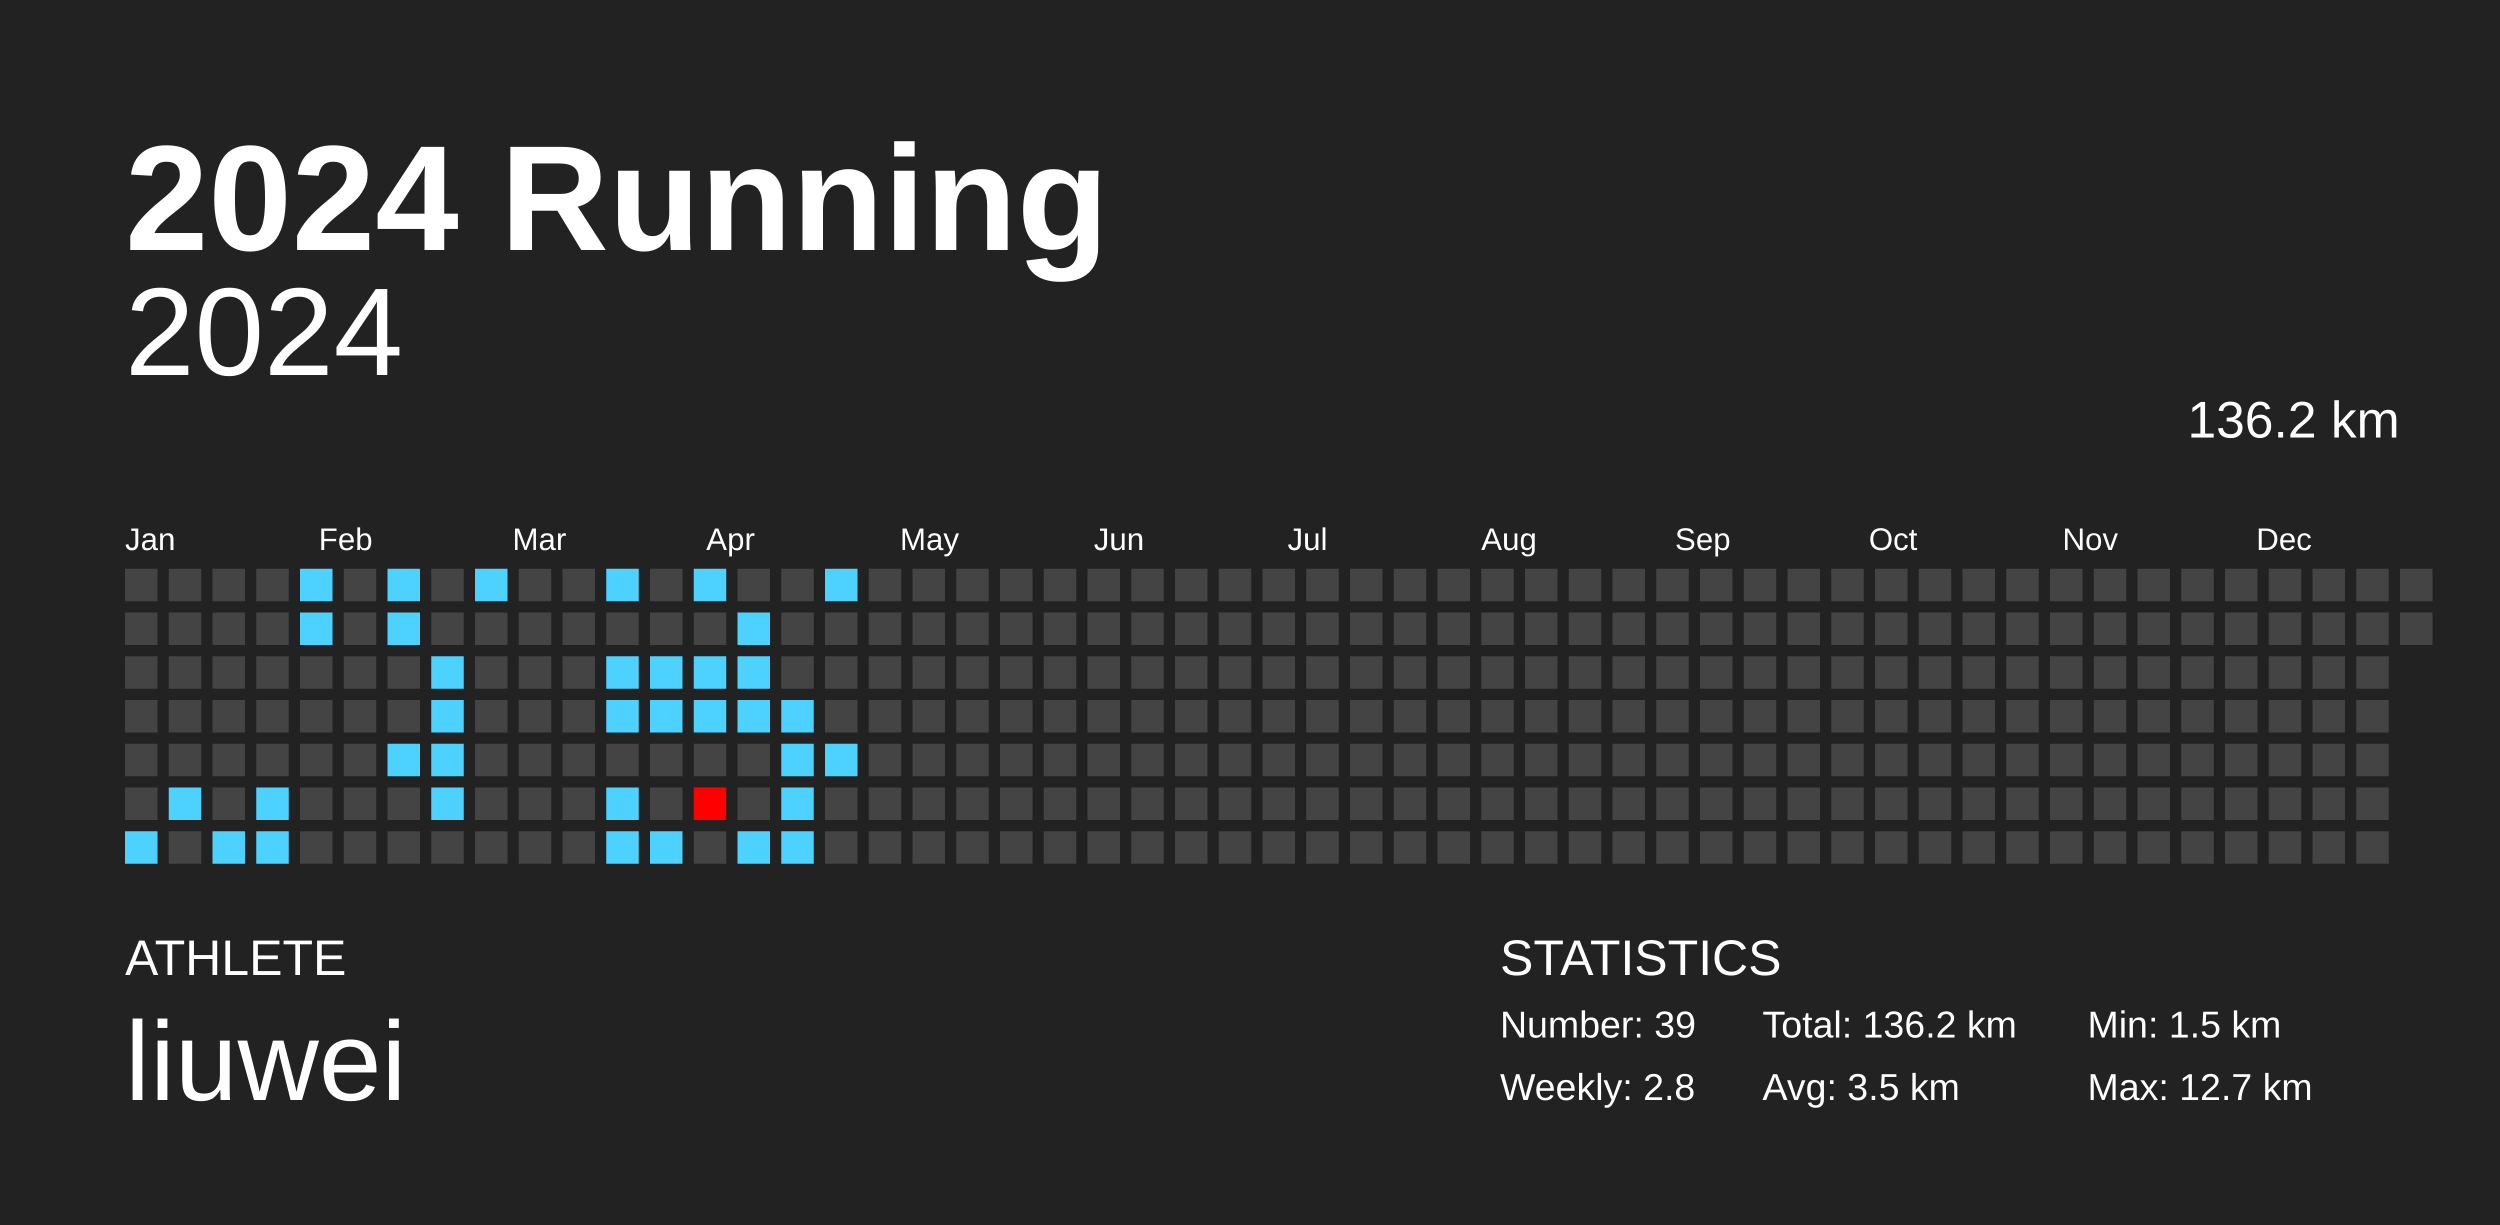
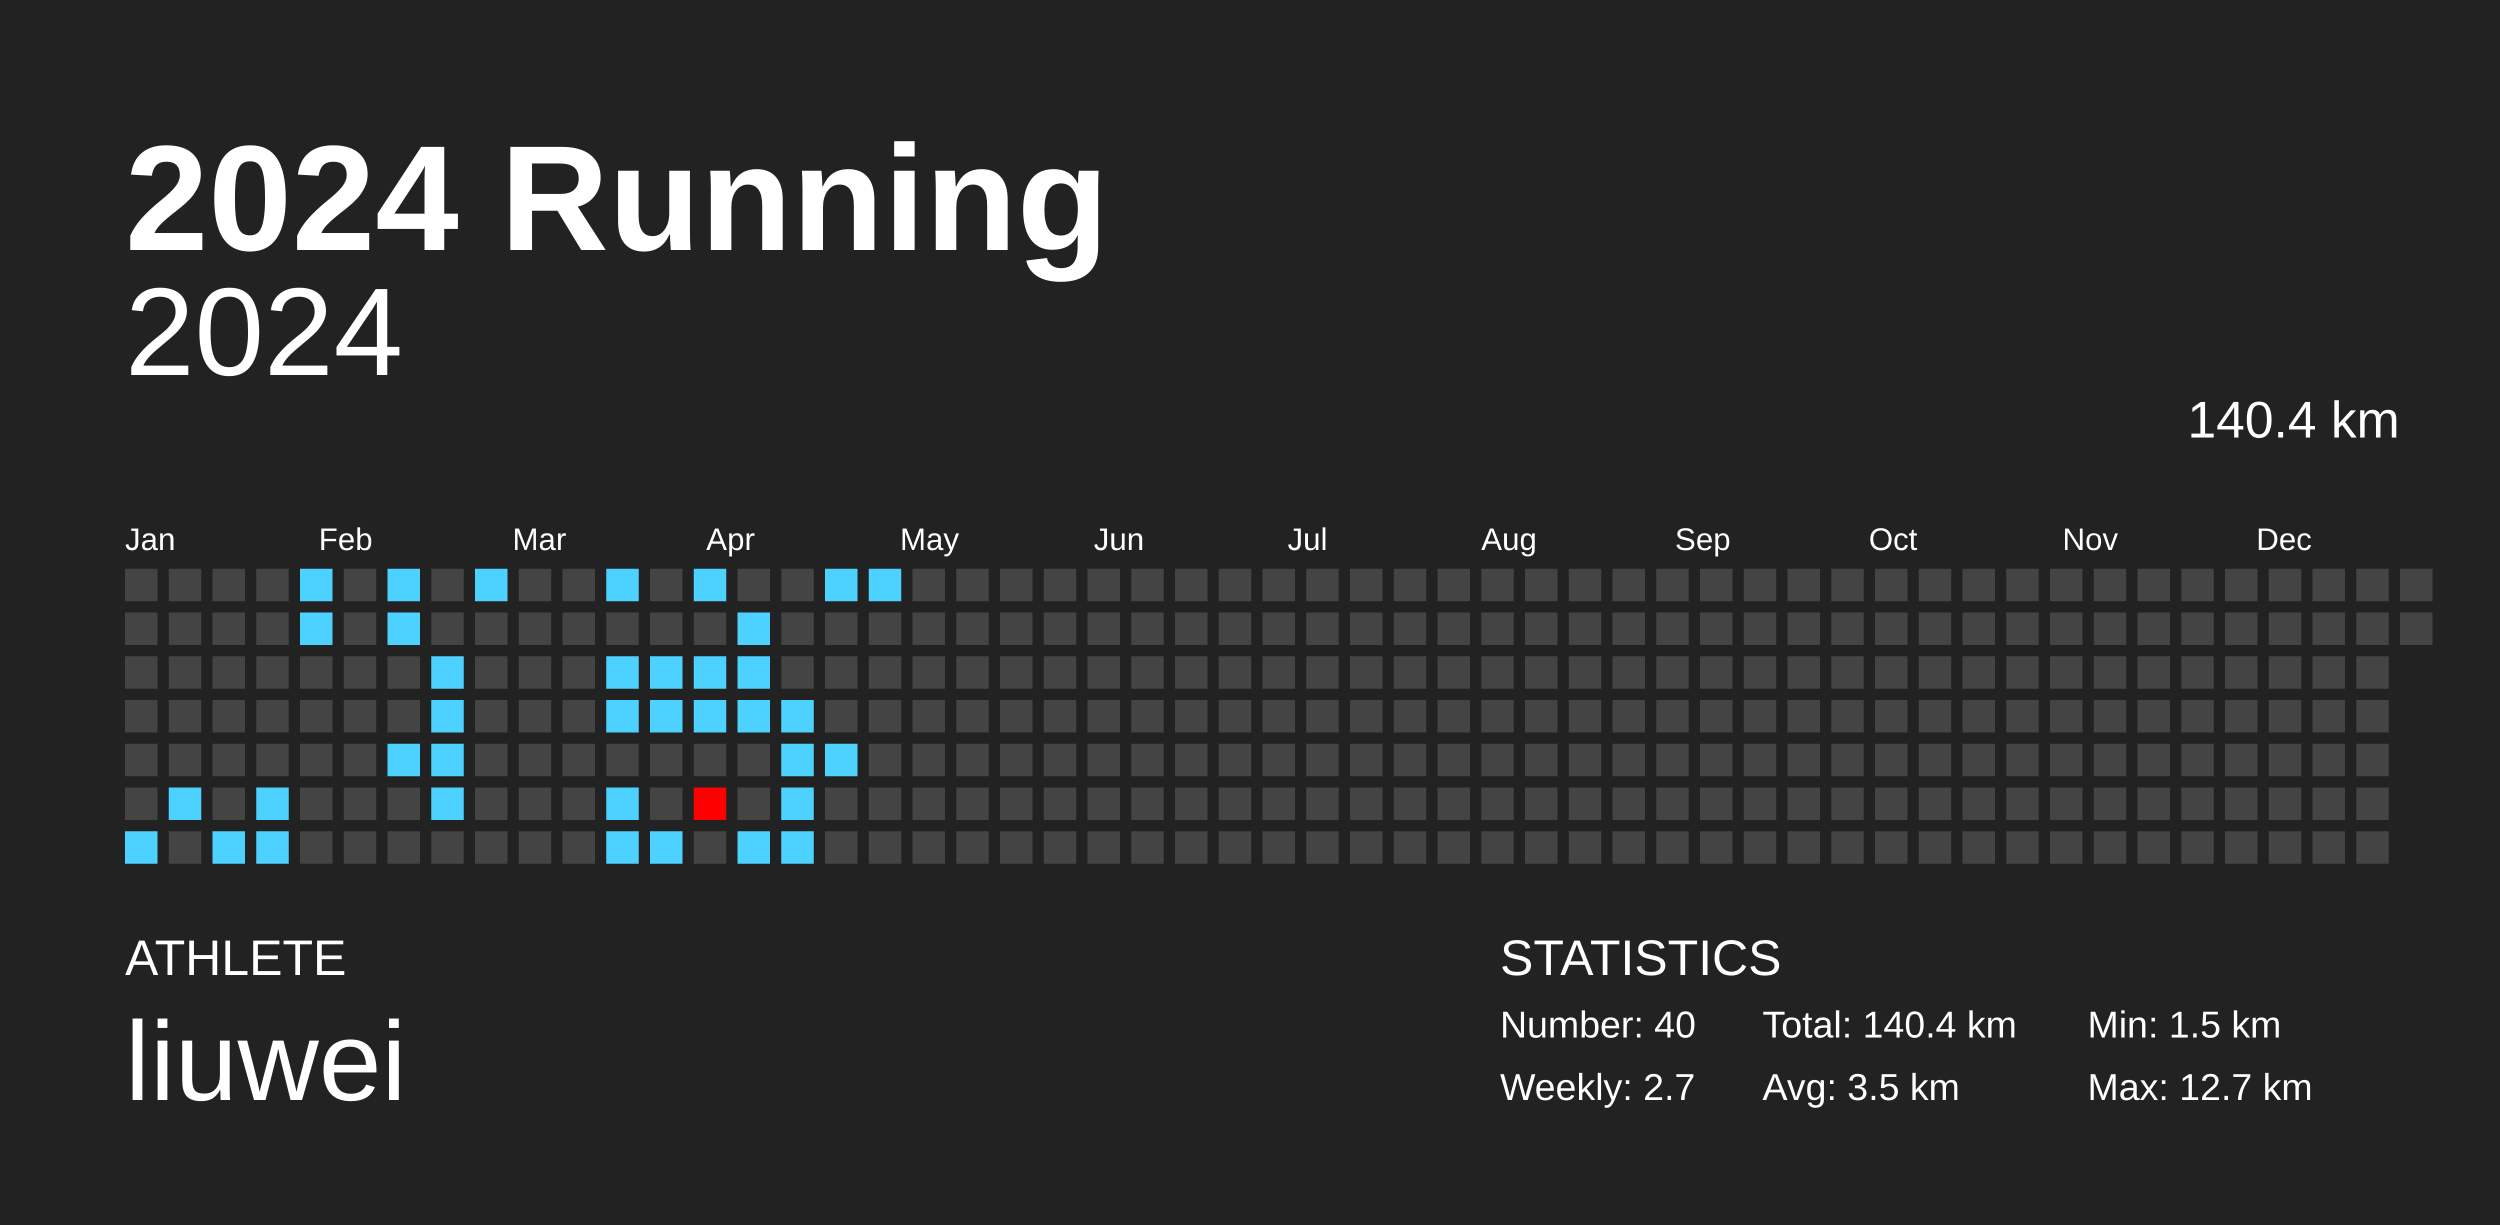
<svg xmlns="http://www.w3.org/2000/svg" baseProfile="full" height="98mm" version="1.1" viewBox="0,0,200,98" width="200mm">
  <defs />
  <rect fill="#222222" height="98" width="200" x="0" y="0" />
  <text fill="#FFFFFF" style="font-size:12px; font-family:Arial; font-weight:bold;" x="10" y="20">2024 Running</text>
  <text fill="#FFFFFF" style="font-size:4px; font-family:Arial" x="10" y="78">ATHLETE</text>
  <text fill="#FFFFFF" style="font-size:9px; font-family:Arial" x="10" y="88">liuwei</text>
  <text fill="#FFFFFF" style="font-size:4px; font-family:Arial" x="120" y="78">STATISTICS</text>
-   <text fill="#FFFFFF" style="font-size:3px; font-family:Arial" x="120" y="83">Number: 39</text>
-   <text fill="#FFFFFF" style="font-size:3px; font-family:Arial" x="120" y="88">Weekly: 2.8</text>
-   <text fill="#FFFFFF" style="font-size:3px; font-family:Arial" x="141" y="83">Total: 136.2 km</text>
+   <text fill="#FFFFFF" style="font-size:3px; font-family:Arial" x="120" y="83">Number: 40</text>
+   <text fill="#FFFFFF" style="font-size:3px; font-family:Arial" x="120" y="88">Weekly: 2.7</text>
+   <text fill="#FFFFFF" style="font-size:3px; font-family:Arial" x="141" y="83">Total: 140.4 km</text>
  <text fill="#FFFFFF" style="font-size:3px; font-family:Arial" x="141" y="88">Avg: 3.5 km</text>
  <text fill="#FFFFFF" style="font-size:3px; font-family:Arial" x="167" y="83">Min: 1.5 km</text>
  <text fill="#FFFFFF" style="font-size:3px; font-family:Arial" x="167" y="88">Max: 12.7 km</text>
  <text alignment-baseline="hanging" fill="#FFFFFF" style="font-size:10.0px; font-family:Arial;" x="10" y="30">2024</text>
-   <text alignment-baseline="hanging" fill="#FFFFFF" style="font-size:4.125px; font-family:Arial;" x="175" y="35">136.2 km</text>
+   <text alignment-baseline="hanging" fill="#FFFFFF" style="font-size:4.125px; font-family:Arial;" x="175" y="35">140.4 km</text>
  <text fill="#FFFFFF" style="font-size:2.5px; font-family:Arial" x="10.0" y="44">Jan</text>
  <text fill="#FFFFFF" style="font-size:2.5px; font-family:Arial" x="25.5" y="44">Feb</text>
  <text fill="#FFFFFF" style="font-size:2.5px; font-family:Arial" x="41.0" y="44">Mar</text>
  <text fill="#FFFFFF" style="font-size:2.5px; font-family:Arial" x="56.5" y="44">Apr</text>
  <text fill="#FFFFFF" style="font-size:2.5px; font-family:Arial" x="72.0" y="44">May</text>
  <text fill="#FFFFFF" style="font-size:2.5px; font-family:Arial" x="87.5" y="44">Jun</text>
  <text fill="#FFFFFF" style="font-size:2.5px; font-family:Arial" x="103.0" y="44">Jul</text>
  <text fill="#FFFFFF" style="font-size:2.5px; font-family:Arial" x="118.5" y="44">Aug</text>
  <text fill="#FFFFFF" style="font-size:2.5px; font-family:Arial" x="134.0" y="44">Sep</text>
  <text fill="#FFFFFF" style="font-size:2.5px; font-family:Arial" x="149.5" y="44">Oct</text>
  <text fill="#FFFFFF" style="font-size:2.5px; font-family:Arial" x="165.0" y="44">Nov</text>
  <text fill="#FFFFFF" style="font-size:2.5px; font-family:Arial" x="180.5" y="44">Dec</text>
  <rect fill="#444444" height="2.6" width="2.6" x="10.0" y="45.5" />
  <rect fill="#444444" height="2.6" width="2.6" x="10.0" y="49.0" />
  <rect fill="#444444" height="2.6" width="2.6" x="10.0" y="52.5" />
  <rect fill="#444444" height="2.6" width="2.6" x="10.0" y="56.0" />
  <rect fill="#444444" height="2.6" width="2.6" x="10.0" y="59.5" />
  <rect fill="#444444" height="2.6" width="2.6" x="10.0" y="63.0" />
  <rect fill="#4dd2ff" height="2.6" width="2.6" x="10.0" y="66.5" />
  <rect fill="#444444" height="2.6" width="2.6" x="13.5" y="45.5" />
  <rect fill="#444444" height="2.6" width="2.6" x="13.5" y="49.0" />
  <rect fill="#444444" height="2.6" width="2.6" x="13.5" y="52.5" />
  <rect fill="#444444" height="2.6" width="2.6" x="13.5" y="56.0" />
  <rect fill="#444444" height="2.6" width="2.6" x="13.5" y="59.5" />
  <rect fill="#4dd2ff" height="2.6" width="2.6" x="13.5" y="63.0" />
  <rect fill="#444444" height="2.6" width="2.6" x="13.5" y="66.5" />
  <rect fill="#444444" height="2.6" width="2.6" x="17.0" y="45.5" />
  <rect fill="#444444" height="2.6" width="2.6" x="17.0" y="49.0" />
  <rect fill="#444444" height="2.6" width="2.6" x="17.0" y="52.5" />
  <rect fill="#444444" height="2.6" width="2.6" x="17.0" y="56.0" />
  <rect fill="#444444" height="2.6" width="2.6" x="17.0" y="59.5" />
  <rect fill="#444444" height="2.6" width="2.6" x="17.0" y="63.0" />
  <rect fill="#4dd2ff" height="2.6" width="2.6" x="17.0" y="66.5" />
  <rect fill="#444444" height="2.6" width="2.6" x="20.5" y="45.5" />
  <rect fill="#444444" height="2.6" width="2.6" x="20.5" y="49.0" />
  <rect fill="#444444" height="2.6" width="2.6" x="20.5" y="52.5" />
  <rect fill="#444444" height="2.6" width="2.6" x="20.5" y="56.0" />
  <rect fill="#444444" height="2.6" width="2.6" x="20.5" y="59.5" />
  <rect fill="#4dd2ff" height="2.6" width="2.6" x="20.5" y="63.0" />
  <rect fill="#4dd2ff" height="2.6" width="2.6" x="20.5" y="66.5" />
  <rect fill="#4dd2ff" height="2.6" width="2.6" x="24.0" y="45.5" />
  <rect fill="#4dd2ff" height="2.6" width="2.6" x="24.0" y="49.0" />
  <rect fill="#444444" height="2.6" width="2.6" x="24.0" y="52.5" />
  <rect fill="#444444" height="2.6" width="2.6" x="24.0" y="56.0" />
  <rect fill="#444444" height="2.6" width="2.6" x="24.0" y="59.5" />
  <rect fill="#444444" height="2.6" width="2.6" x="24.0" y="63.0" />
  <rect fill="#444444" height="2.6" width="2.6" x="24.0" y="66.5" />
  <rect fill="#444444" height="2.6" width="2.6" x="27.5" y="45.5" />
  <rect fill="#444444" height="2.6" width="2.6" x="27.5" y="49.0" />
  <rect fill="#444444" height="2.6" width="2.6" x="27.5" y="52.5" />
  <rect fill="#444444" height="2.6" width="2.6" x="27.5" y="56.0" />
  <rect fill="#444444" height="2.6" width="2.6" x="27.5" y="59.5" />
  <rect fill="#444444" height="2.6" width="2.6" x="27.5" y="63.0" />
  <rect fill="#444444" height="2.6" width="2.6" x="27.5" y="66.5" />
  <rect fill="#4dd2ff" height="2.6" width="2.6" x="31.0" y="45.5" />
  <rect fill="#4dd2ff" height="2.6" width="2.6" x="31.0" y="49.0" />
  <rect fill="#444444" height="2.6" width="2.6" x="31.0" y="52.5" />
  <rect fill="#444444" height="2.6" width="2.6" x="31.0" y="56.0" />
  <rect fill="#4dd2ff" height="2.6" width="2.6" x="31.0" y="59.5" />
  <rect fill="#444444" height="2.6" width="2.6" x="31.0" y="63.0" />
  <rect fill="#444444" height="2.6" width="2.6" x="31.0" y="66.5" />
  <rect fill="#444444" height="2.6" width="2.6" x="34.5" y="45.5" />
  <rect fill="#444444" height="2.6" width="2.6" x="34.5" y="49.0" />
  <rect fill="#4dd2ff" height="2.6" width="2.6" x="34.5" y="52.5" />
  <rect fill="#4dd2ff" height="2.6" width="2.6" x="34.5" y="56.0" />
  <rect fill="#4dd2ff" height="2.6" width="2.6" x="34.5" y="59.5" />
  <rect fill="#4dd2ff" height="2.6" width="2.6" x="34.5" y="63.0" />
  <rect fill="#444444" height="2.6" width="2.6" x="34.5" y="66.5" />
  <rect fill="#4dd2ff" height="2.6" width="2.6" x="38.0" y="45.5" />
  <rect fill="#444444" height="2.6" width="2.6" x="38.0" y="49.0" />
  <rect fill="#444444" height="2.6" width="2.6" x="38.0" y="52.5" />
  <rect fill="#444444" height="2.6" width="2.6" x="38.0" y="56.0" />
  <rect fill="#444444" height="2.6" width="2.6" x="38.0" y="59.5" />
  <rect fill="#444444" height="2.6" width="2.6" x="38.0" y="63.0" />
  <rect fill="#444444" height="2.6" width="2.6" x="38.0" y="66.5" />
  <rect fill="#444444" height="2.6" width="2.6" x="41.5" y="45.5" />
  <rect fill="#444444" height="2.6" width="2.6" x="41.5" y="49.0" />
  <rect fill="#444444" height="2.6" width="2.6" x="41.5" y="52.5" />
  <rect fill="#444444" height="2.6" width="2.6" x="41.5" y="56.0" />
  <rect fill="#444444" height="2.6" width="2.6" x="41.5" y="59.5" />
  <rect fill="#444444" height="2.6" width="2.6" x="41.5" y="63.0" />
  <rect fill="#444444" height="2.6" width="2.6" x="41.5" y="66.5" />
  <rect fill="#444444" height="2.6" width="2.6" x="45.0" y="45.5" />
  <rect fill="#444444" height="2.6" width="2.6" x="45.0" y="49.0" />
  <rect fill="#444444" height="2.6" width="2.6" x="45.0" y="52.5" />
  <rect fill="#444444" height="2.6" width="2.6" x="45.0" y="56.0" />
  <rect fill="#444444" height="2.6" width="2.6" x="45.0" y="59.5" />
  <rect fill="#444444" height="2.6" width="2.6" x="45.0" y="63.0" />
  <rect fill="#444444" height="2.6" width="2.6" x="45.0" y="66.5" />
  <rect fill="#4dd2ff" height="2.6" width="2.6" x="48.5" y="45.5" />
  <rect fill="#444444" height="2.6" width="2.6" x="48.5" y="49.0" />
  <rect fill="#4dd2ff" height="2.6" width="2.6" x="48.5" y="52.5" />
  <rect fill="#4dd2ff" height="2.6" width="2.6" x="48.5" y="56.0" />
  <rect fill="#444444" height="2.6" width="2.6" x="48.5" y="59.5" />
  <rect fill="#4dd2ff" height="2.6" width="2.6" x="48.5" y="63.0" />
  <rect fill="#4dd2ff" height="2.6" width="2.6" x="48.5" y="66.5" />
  <rect fill="#444444" height="2.6" width="2.6" x="52.0" y="45.5" />
  <rect fill="#444444" height="2.6" width="2.6" x="52.0" y="49.0" />
  <rect fill="#4dd2ff" height="2.6" width="2.6" x="52.0" y="52.5" />
  <rect fill="#4dd2ff" height="2.6" width="2.6" x="52.0" y="56.0" />
  <rect fill="#444444" height="2.6" width="2.6" x="52.0" y="59.5" />
  <rect fill="#444444" height="2.6" width="2.6" x="52.0" y="63.0" />
  <rect fill="#4dd2ff" height="2.6" width="2.6" x="52.0" y="66.5" />
  <rect fill="#4dd2ff" height="2.6" width="2.6" x="55.5" y="45.5" />
  <rect fill="#444444" height="2.6" width="2.6" x="55.5" y="49.0" />
  <rect fill="#4dd2ff" height="2.6" width="2.6" x="55.5" y="52.5" />
  <rect fill="#4dd2ff" height="2.6" width="2.6" x="55.5" y="56.0" />
  <rect fill="#444444" height="2.6" width="2.6" x="55.5" y="59.5" />
  <rect fill="red" height="2.6" width="2.6" x="55.5" y="63.0" />
  <rect fill="#444444" height="2.6" width="2.6" x="55.5" y="66.5" />
  <rect fill="#444444" height="2.6" width="2.6" x="59.0" y="45.5" />
  <rect fill="#4dd2ff" height="2.6" width="2.6" x="59.0" y="49.0" />
  <rect fill="#4dd2ff" height="2.6" width="2.6" x="59.0" y="52.5" />
  <rect fill="#4dd2ff" height="2.6" width="2.6" x="59.0" y="56.0" />
  <rect fill="#444444" height="2.6" width="2.6" x="59.0" y="59.5" />
  <rect fill="#444444" height="2.6" width="2.6" x="59.0" y="63.0" />
  <rect fill="#4dd2ff" height="2.6" width="2.6" x="59.0" y="66.5" />
  <rect fill="#444444" height="2.6" width="2.6" x="62.5" y="45.5" />
  <rect fill="#444444" height="2.6" width="2.6" x="62.5" y="49.0" />
  <rect fill="#444444" height="2.6" width="2.6" x="62.5" y="52.5" />
  <rect fill="#4dd2ff" height="2.6" width="2.6" x="62.5" y="56.0" />
  <rect fill="#4dd2ff" height="2.6" width="2.6" x="62.5" y="59.5" />
  <rect fill="#4dd2ff" height="2.6" width="2.6" x="62.5" y="63.0" />
  <rect fill="#4dd2ff" height="2.6" width="2.6" x="62.5" y="66.5" />
  <rect fill="#4dd2ff" height="2.6" width="2.6" x="66.0" y="45.5" />
  <rect fill="#444444" height="2.6" width="2.6" x="66.0" y="49.0" />
  <rect fill="#444444" height="2.6" width="2.6" x="66.0" y="52.5" />
  <rect fill="#444444" height="2.6" width="2.6" x="66.0" y="56.0" />
  <rect fill="#4dd2ff" height="2.6" width="2.6" x="66.0" y="59.5" />
  <rect fill="#444444" height="2.6" width="2.6" x="66.0" y="63.0" />
  <rect fill="#444444" height="2.6" width="2.6" x="66.0" y="66.5" />
-   <rect fill="#444444" height="2.6" width="2.6" x="69.5" y="45.5" />
+   <rect fill="#4dd2ff" height="2.6" width="2.6" x="69.5" y="45.5" />
  <rect fill="#444444" height="2.6" width="2.6" x="69.5" y="49.0" />
  <rect fill="#444444" height="2.6" width="2.6" x="69.5" y="52.5" />
  <rect fill="#444444" height="2.6" width="2.6" x="69.5" y="56.0" />
  <rect fill="#444444" height="2.6" width="2.6" x="69.5" y="59.5" />
  <rect fill="#444444" height="2.6" width="2.6" x="69.5" y="63.0" />
  <rect fill="#444444" height="2.6" width="2.6" x="69.5" y="66.5" />
  <rect fill="#444444" height="2.6" width="2.6" x="73.0" y="45.5" />
  <rect fill="#444444" height="2.6" width="2.6" x="73.0" y="49.0" />
  <rect fill="#444444" height="2.6" width="2.6" x="73.0" y="52.5" />
  <rect fill="#444444" height="2.6" width="2.6" x="73.0" y="56.0" />
  <rect fill="#444444" height="2.6" width="2.6" x="73.0" y="59.5" />
  <rect fill="#444444" height="2.6" width="2.6" x="73.0" y="63.0" />
  <rect fill="#444444" height="2.6" width="2.6" x="73.0" y="66.5" />
  <rect fill="#444444" height="2.6" width="2.6" x="76.5" y="45.5" />
  <rect fill="#444444" height="2.6" width="2.6" x="76.5" y="49.0" />
  <rect fill="#444444" height="2.6" width="2.6" x="76.5" y="52.5" />
  <rect fill="#444444" height="2.6" width="2.6" x="76.5" y="56.0" />
  <rect fill="#444444" height="2.6" width="2.6" x="76.5" y="59.5" />
  <rect fill="#444444" height="2.6" width="2.6" x="76.5" y="63.0" />
  <rect fill="#444444" height="2.6" width="2.6" x="76.5" y="66.5" />
  <rect fill="#444444" height="2.6" width="2.6" x="80.0" y="45.5" />
  <rect fill="#444444" height="2.6" width="2.6" x="80.0" y="49.0" />
  <rect fill="#444444" height="2.6" width="2.6" x="80.0" y="52.5" />
  <rect fill="#444444" height="2.6" width="2.6" x="80.0" y="56.0" />
  <rect fill="#444444" height="2.6" width="2.6" x="80.0" y="59.5" />
  <rect fill="#444444" height="2.6" width="2.6" x="80.0" y="63.0" />
  <rect fill="#444444" height="2.6" width="2.6" x="80.0" y="66.5" />
  <rect fill="#444444" height="2.6" width="2.6" x="83.5" y="45.5" />
  <rect fill="#444444" height="2.6" width="2.6" x="83.5" y="49.0" />
  <rect fill="#444444" height="2.6" width="2.6" x="83.5" y="52.5" />
  <rect fill="#444444" height="2.6" width="2.6" x="83.5" y="56.0" />
  <rect fill="#444444" height="2.6" width="2.6" x="83.5" y="59.5" />
  <rect fill="#444444" height="2.6" width="2.6" x="83.5" y="63.0" />
  <rect fill="#444444" height="2.6" width="2.6" x="83.5" y="66.5" />
  <rect fill="#444444" height="2.6" width="2.6" x="87.0" y="45.5" />
  <rect fill="#444444" height="2.6" width="2.6" x="87.0" y="49.0" />
  <rect fill="#444444" height="2.6" width="2.6" x="87.0" y="52.5" />
  <rect fill="#444444" height="2.6" width="2.6" x="87.0" y="56.0" />
  <rect fill="#444444" height="2.6" width="2.6" x="87.0" y="59.5" />
  <rect fill="#444444" height="2.6" width="2.6" x="87.0" y="63.0" />
  <rect fill="#444444" height="2.6" width="2.6" x="87.0" y="66.5" />
  <rect fill="#444444" height="2.6" width="2.6" x="90.5" y="45.5" />
  <rect fill="#444444" height="2.6" width="2.6" x="90.5" y="49.0" />
  <rect fill="#444444" height="2.6" width="2.6" x="90.5" y="52.5" />
  <rect fill="#444444" height="2.6" width="2.6" x="90.5" y="56.0" />
  <rect fill="#444444" height="2.6" width="2.6" x="90.5" y="59.5" />
  <rect fill="#444444" height="2.6" width="2.6" x="90.5" y="63.0" />
  <rect fill="#444444" height="2.6" width="2.6" x="90.5" y="66.5" />
  <rect fill="#444444" height="2.6" width="2.6" x="94.0" y="45.5" />
  <rect fill="#444444" height="2.6" width="2.6" x="94.0" y="49.0" />
  <rect fill="#444444" height="2.6" width="2.6" x="94.0" y="52.5" />
  <rect fill="#444444" height="2.6" width="2.6" x="94.0" y="56.0" />
  <rect fill="#444444" height="2.6" width="2.6" x="94.0" y="59.5" />
  <rect fill="#444444" height="2.6" width="2.6" x="94.0" y="63.0" />
  <rect fill="#444444" height="2.6" width="2.6" x="94.0" y="66.5" />
  <rect fill="#444444" height="2.6" width="2.6" x="97.5" y="45.5" />
  <rect fill="#444444" height="2.6" width="2.6" x="97.5" y="49.0" />
  <rect fill="#444444" height="2.6" width="2.6" x="97.5" y="52.5" />
  <rect fill="#444444" height="2.6" width="2.6" x="97.5" y="56.0" />
  <rect fill="#444444" height="2.6" width="2.6" x="97.5" y="59.5" />
  <rect fill="#444444" height="2.6" width="2.6" x="97.5" y="63.0" />
  <rect fill="#444444" height="2.6" width="2.6" x="97.5" y="66.5" />
  <rect fill="#444444" height="2.6" width="2.6" x="101.0" y="45.5" />
  <rect fill="#444444" height="2.6" width="2.6" x="101.0" y="49.0" />
  <rect fill="#444444" height="2.6" width="2.6" x="101.0" y="52.5" />
  <rect fill="#444444" height="2.6" width="2.6" x="101.0" y="56.0" />
  <rect fill="#444444" height="2.6" width="2.6" x="101.0" y="59.5" />
  <rect fill="#444444" height="2.6" width="2.6" x="101.0" y="63.0" />
  <rect fill="#444444" height="2.6" width="2.6" x="101.0" y="66.5" />
  <rect fill="#444444" height="2.6" width="2.6" x="104.5" y="45.5" />
  <rect fill="#444444" height="2.6" width="2.6" x="104.5" y="49.0" />
  <rect fill="#444444" height="2.6" width="2.6" x="104.5" y="52.5" />
  <rect fill="#444444" height="2.6" width="2.6" x="104.5" y="56.0" />
  <rect fill="#444444" height="2.6" width="2.6" x="104.5" y="59.5" />
  <rect fill="#444444" height="2.6" width="2.6" x="104.5" y="63.0" />
  <rect fill="#444444" height="2.6" width="2.6" x="104.5" y="66.5" />
  <rect fill="#444444" height="2.6" width="2.6" x="108.0" y="45.5" />
  <rect fill="#444444" height="2.6" width="2.6" x="108.0" y="49.0" />
  <rect fill="#444444" height="2.6" width="2.6" x="108.0" y="52.5" />
  <rect fill="#444444" height="2.6" width="2.6" x="108.0" y="56.0" />
  <rect fill="#444444" height="2.6" width="2.6" x="108.0" y="59.5" />
  <rect fill="#444444" height="2.6" width="2.6" x="108.0" y="63.0" />
  <rect fill="#444444" height="2.6" width="2.6" x="108.0" y="66.5" />
  <rect fill="#444444" height="2.6" width="2.6" x="111.5" y="45.5" />
  <rect fill="#444444" height="2.6" width="2.6" x="111.5" y="49.0" />
  <rect fill="#444444" height="2.6" width="2.6" x="111.5" y="52.5" />
  <rect fill="#444444" height="2.6" width="2.6" x="111.5" y="56.0" />
  <rect fill="#444444" height="2.6" width="2.6" x="111.5" y="59.5" />
  <rect fill="#444444" height="2.6" width="2.6" x="111.5" y="63.0" />
  <rect fill="#444444" height="2.6" width="2.6" x="111.5" y="66.5" />
  <rect fill="#444444" height="2.6" width="2.6" x="115.0" y="45.5" />
  <rect fill="#444444" height="2.6" width="2.6" x="115.0" y="49.0" />
  <rect fill="#444444" height="2.6" width="2.6" x="115.0" y="52.5" />
  <rect fill="#444444" height="2.6" width="2.6" x="115.0" y="56.0" />
  <rect fill="#444444" height="2.6" width="2.6" x="115.0" y="59.5" />
  <rect fill="#444444" height="2.6" width="2.6" x="115.0" y="63.0" />
  <rect fill="#444444" height="2.6" width="2.6" x="115.0" y="66.5" />
  <rect fill="#444444" height="2.6" width="2.6" x="118.5" y="45.5" />
  <rect fill="#444444" height="2.6" width="2.6" x="118.5" y="49.0" />
  <rect fill="#444444" height="2.6" width="2.6" x="118.5" y="52.5" />
  <rect fill="#444444" height="2.6" width="2.6" x="118.5" y="56.0" />
  <rect fill="#444444" height="2.6" width="2.6" x="118.5" y="59.5" />
  <rect fill="#444444" height="2.6" width="2.6" x="118.5" y="63.0" />
  <rect fill="#444444" height="2.6" width="2.6" x="118.5" y="66.5" />
  <rect fill="#444444" height="2.6" width="2.6" x="122.0" y="45.5" />
  <rect fill="#444444" height="2.6" width="2.6" x="122.0" y="49.0" />
  <rect fill="#444444" height="2.6" width="2.6" x="122.0" y="52.5" />
  <rect fill="#444444" height="2.6" width="2.6" x="122.0" y="56.0" />
  <rect fill="#444444" height="2.6" width="2.6" x="122.0" y="59.5" />
  <rect fill="#444444" height="2.6" width="2.6" x="122.0" y="63.0" />
  <rect fill="#444444" height="2.6" width="2.6" x="122.0" y="66.5" />
  <rect fill="#444444" height="2.6" width="2.6" x="125.5" y="45.5" />
  <rect fill="#444444" height="2.6" width="2.6" x="125.5" y="49.0" />
  <rect fill="#444444" height="2.6" width="2.6" x="125.5" y="52.5" />
  <rect fill="#444444" height="2.6" width="2.6" x="125.5" y="56.0" />
  <rect fill="#444444" height="2.6" width="2.6" x="125.5" y="59.5" />
  <rect fill="#444444" height="2.6" width="2.6" x="125.5" y="63.0" />
  <rect fill="#444444" height="2.6" width="2.6" x="125.5" y="66.5" />
  <rect fill="#444444" height="2.6" width="2.6" x="129.0" y="45.5" />
  <rect fill="#444444" height="2.6" width="2.6" x="129.0" y="49.0" />
  <rect fill="#444444" height="2.6" width="2.6" x="129.0" y="52.5" />
  <rect fill="#444444" height="2.6" width="2.6" x="129.0" y="56.0" />
  <rect fill="#444444" height="2.6" width="2.6" x="129.0" y="59.5" />
  <rect fill="#444444" height="2.6" width="2.6" x="129.0" y="63.0" />
  <rect fill="#444444" height="2.6" width="2.6" x="129.0" y="66.5" />
  <rect fill="#444444" height="2.6" width="2.6" x="132.5" y="45.5" />
  <rect fill="#444444" height="2.6" width="2.6" x="132.5" y="49.0" />
  <rect fill="#444444" height="2.6" width="2.6" x="132.5" y="52.5" />
  <rect fill="#444444" height="2.6" width="2.6" x="132.5" y="56.0" />
  <rect fill="#444444" height="2.6" width="2.6" x="132.5" y="59.5" />
  <rect fill="#444444" height="2.6" width="2.6" x="132.5" y="63.0" />
  <rect fill="#444444" height="2.6" width="2.6" x="132.5" y="66.5" />
  <rect fill="#444444" height="2.6" width="2.6" x="136.0" y="45.5" />
  <rect fill="#444444" height="2.6" width="2.6" x="136.0" y="49.0" />
  <rect fill="#444444" height="2.6" width="2.6" x="136.0" y="52.5" />
  <rect fill="#444444" height="2.6" width="2.6" x="136.0" y="56.0" />
  <rect fill="#444444" height="2.6" width="2.6" x="136.0" y="59.5" />
  <rect fill="#444444" height="2.6" width="2.6" x="136.0" y="63.0" />
  <rect fill="#444444" height="2.6" width="2.6" x="136.0" y="66.5" />
  <rect fill="#444444" height="2.6" width="2.6" x="139.5" y="45.5" />
  <rect fill="#444444" height="2.6" width="2.6" x="139.5" y="49.0" />
  <rect fill="#444444" height="2.6" width="2.6" x="139.5" y="52.5" />
  <rect fill="#444444" height="2.6" width="2.6" x="139.5" y="56.0" />
  <rect fill="#444444" height="2.6" width="2.6" x="139.5" y="59.5" />
  <rect fill="#444444" height="2.6" width="2.6" x="139.5" y="63.0" />
  <rect fill="#444444" height="2.6" width="2.6" x="139.5" y="66.5" />
  <rect fill="#444444" height="2.6" width="2.6" x="143.0" y="45.5" />
  <rect fill="#444444" height="2.6" width="2.6" x="143.0" y="49.0" />
  <rect fill="#444444" height="2.6" width="2.6" x="143.0" y="52.5" />
  <rect fill="#444444" height="2.6" width="2.6" x="143.0" y="56.0" />
  <rect fill="#444444" height="2.6" width="2.6" x="143.0" y="59.5" />
  <rect fill="#444444" height="2.6" width="2.6" x="143.0" y="63.0" />
  <rect fill="#444444" height="2.6" width="2.6" x="143.0" y="66.5" />
  <rect fill="#444444" height="2.6" width="2.6" x="146.5" y="45.5" />
  <rect fill="#444444" height="2.6" width="2.6" x="146.5" y="49.0" />
  <rect fill="#444444" height="2.6" width="2.6" x="146.5" y="52.5" />
  <rect fill="#444444" height="2.6" width="2.6" x="146.5" y="56.0" />
  <rect fill="#444444" height="2.6" width="2.6" x="146.5" y="59.5" />
  <rect fill="#444444" height="2.6" width="2.6" x="146.5" y="63.0" />
  <rect fill="#444444" height="2.6" width="2.6" x="146.5" y="66.5" />
  <rect fill="#444444" height="2.6" width="2.6" x="150.0" y="45.5" />
  <rect fill="#444444" height="2.6" width="2.6" x="150.0" y="49.0" />
  <rect fill="#444444" height="2.6" width="2.6" x="150.0" y="52.5" />
  <rect fill="#444444" height="2.6" width="2.6" x="150.0" y="56.0" />
  <rect fill="#444444" height="2.6" width="2.6" x="150.0" y="59.5" />
  <rect fill="#444444" height="2.6" width="2.6" x="150.0" y="63.0" />
  <rect fill="#444444" height="2.6" width="2.6" x="150.0" y="66.5" />
  <rect fill="#444444" height="2.6" width="2.6" x="153.5" y="45.5" />
  <rect fill="#444444" height="2.6" width="2.6" x="153.5" y="49.0" />
  <rect fill="#444444" height="2.6" width="2.6" x="153.5" y="52.5" />
  <rect fill="#444444" height="2.6" width="2.6" x="153.5" y="56.0" />
  <rect fill="#444444" height="2.6" width="2.6" x="153.5" y="59.5" />
  <rect fill="#444444" height="2.6" width="2.6" x="153.5" y="63.0" />
  <rect fill="#444444" height="2.6" width="2.6" x="153.5" y="66.5" />
  <rect fill="#444444" height="2.6" width="2.6" x="157.0" y="45.5" />
  <rect fill="#444444" height="2.6" width="2.6" x="157.0" y="49.0" />
  <rect fill="#444444" height="2.6" width="2.6" x="157.0" y="52.5" />
  <rect fill="#444444" height="2.6" width="2.6" x="157.0" y="56.0" />
  <rect fill="#444444" height="2.6" width="2.6" x="157.0" y="59.5" />
  <rect fill="#444444" height="2.6" width="2.6" x="157.0" y="63.0" />
  <rect fill="#444444" height="2.6" width="2.6" x="157.0" y="66.5" />
  <rect fill="#444444" height="2.6" width="2.6" x="160.5" y="45.5" />
  <rect fill="#444444" height="2.6" width="2.6" x="160.5" y="49.0" />
  <rect fill="#444444" height="2.6" width="2.6" x="160.5" y="52.5" />
  <rect fill="#444444" height="2.6" width="2.6" x="160.5" y="56.0" />
  <rect fill="#444444" height="2.6" width="2.6" x="160.5" y="59.5" />
  <rect fill="#444444" height="2.6" width="2.6" x="160.5" y="63.0" />
  <rect fill="#444444" height="2.6" width="2.6" x="160.5" y="66.5" />
  <rect fill="#444444" height="2.6" width="2.6" x="164.0" y="45.5" />
  <rect fill="#444444" height="2.6" width="2.6" x="164.0" y="49.0" />
  <rect fill="#444444" height="2.6" width="2.6" x="164.0" y="52.5" />
  <rect fill="#444444" height="2.6" width="2.6" x="164.0" y="56.0" />
  <rect fill="#444444" height="2.6" width="2.6" x="164.0" y="59.5" />
  <rect fill="#444444" height="2.6" width="2.6" x="164.0" y="63.0" />
  <rect fill="#444444" height="2.6" width="2.6" x="164.0" y="66.5" />
  <rect fill="#444444" height="2.6" width="2.6" x="167.5" y="45.5" />
  <rect fill="#444444" height="2.6" width="2.6" x="167.5" y="49.0" />
  <rect fill="#444444" height="2.6" width="2.6" x="167.5" y="52.5" />
  <rect fill="#444444" height="2.6" width="2.6" x="167.5" y="56.0" />
  <rect fill="#444444" height="2.6" width="2.6" x="167.5" y="59.5" />
  <rect fill="#444444" height="2.6" width="2.6" x="167.5" y="63.0" />
  <rect fill="#444444" height="2.6" width="2.6" x="167.5" y="66.5" />
  <rect fill="#444444" height="2.6" width="2.6" x="171.0" y="45.5" />
  <rect fill="#444444" height="2.6" width="2.6" x="171.0" y="49.0" />
  <rect fill="#444444" height="2.6" width="2.6" x="171.0" y="52.5" />
  <rect fill="#444444" height="2.6" width="2.6" x="171.0" y="56.0" />
  <rect fill="#444444" height="2.6" width="2.6" x="171.0" y="59.5" />
  <rect fill="#444444" height="2.6" width="2.6" x="171.0" y="63.0" />
  <rect fill="#444444" height="2.6" width="2.6" x="171.0" y="66.5" />
  <rect fill="#444444" height="2.6" width="2.6" x="174.5" y="45.5" />
  <rect fill="#444444" height="2.6" width="2.6" x="174.5" y="49.0" />
  <rect fill="#444444" height="2.6" width="2.6" x="174.5" y="52.5" />
  <rect fill="#444444" height="2.6" width="2.6" x="174.5" y="56.0" />
  <rect fill="#444444" height="2.6" width="2.6" x="174.5" y="59.5" />
  <rect fill="#444444" height="2.6" width="2.6" x="174.5" y="63.0" />
  <rect fill="#444444" height="2.6" width="2.6" x="174.5" y="66.5" />
  <rect fill="#444444" height="2.6" width="2.6" x="178.0" y="45.5" />
  <rect fill="#444444" height="2.6" width="2.6" x="178.0" y="49.0" />
  <rect fill="#444444" height="2.6" width="2.6" x="178.0" y="52.5" />
  <rect fill="#444444" height="2.6" width="2.6" x="178.0" y="56.0" />
  <rect fill="#444444" height="2.6" width="2.6" x="178.0" y="59.5" />
  <rect fill="#444444" height="2.6" width="2.6" x="178.0" y="63.0" />
  <rect fill="#444444" height="2.6" width="2.6" x="178.0" y="66.5" />
  <rect fill="#444444" height="2.6" width="2.6" x="181.5" y="45.5" />
  <rect fill="#444444" height="2.6" width="2.6" x="181.5" y="49.0" />
  <rect fill="#444444" height="2.6" width="2.6" x="181.5" y="52.5" />
  <rect fill="#444444" height="2.6" width="2.6" x="181.5" y="56.0" />
  <rect fill="#444444" height="2.6" width="2.6" x="181.5" y="59.5" />
  <rect fill="#444444" height="2.6" width="2.6" x="181.5" y="63.0" />
  <rect fill="#444444" height="2.6" width="2.6" x="181.5" y="66.5" />
  <rect fill="#444444" height="2.6" width="2.6" x="185.0" y="45.5" />
  <rect fill="#444444" height="2.6" width="2.6" x="185.0" y="49.0" />
  <rect fill="#444444" height="2.6" width="2.6" x="185.0" y="52.5" />
  <rect fill="#444444" height="2.6" width="2.6" x="185.0" y="56.0" />
  <rect fill="#444444" height="2.6" width="2.6" x="185.0" y="59.5" />
  <rect fill="#444444" height="2.6" width="2.6" x="185.0" y="63.0" />
  <rect fill="#444444" height="2.6" width="2.6" x="185.0" y="66.5" />
  <rect fill="#444444" height="2.6" width="2.6" x="188.5" y="45.5" />
  <rect fill="#444444" height="2.6" width="2.6" x="188.5" y="49.0" />
  <rect fill="#444444" height="2.6" width="2.6" x="188.5" y="52.5" />
  <rect fill="#444444" height="2.6" width="2.6" x="188.5" y="56.0" />
  <rect fill="#444444" height="2.6" width="2.6" x="188.5" y="59.5" />
  <rect fill="#444444" height="2.6" width="2.6" x="188.5" y="63.0" />
  <rect fill="#444444" height="2.6" width="2.6" x="188.5" y="66.5" />
  <rect fill="#444444" height="2.6" width="2.6" x="192.0" y="45.5" />
  <rect fill="#444444" height="2.6" width="2.6" x="192.0" y="49.0" />
</svg>
